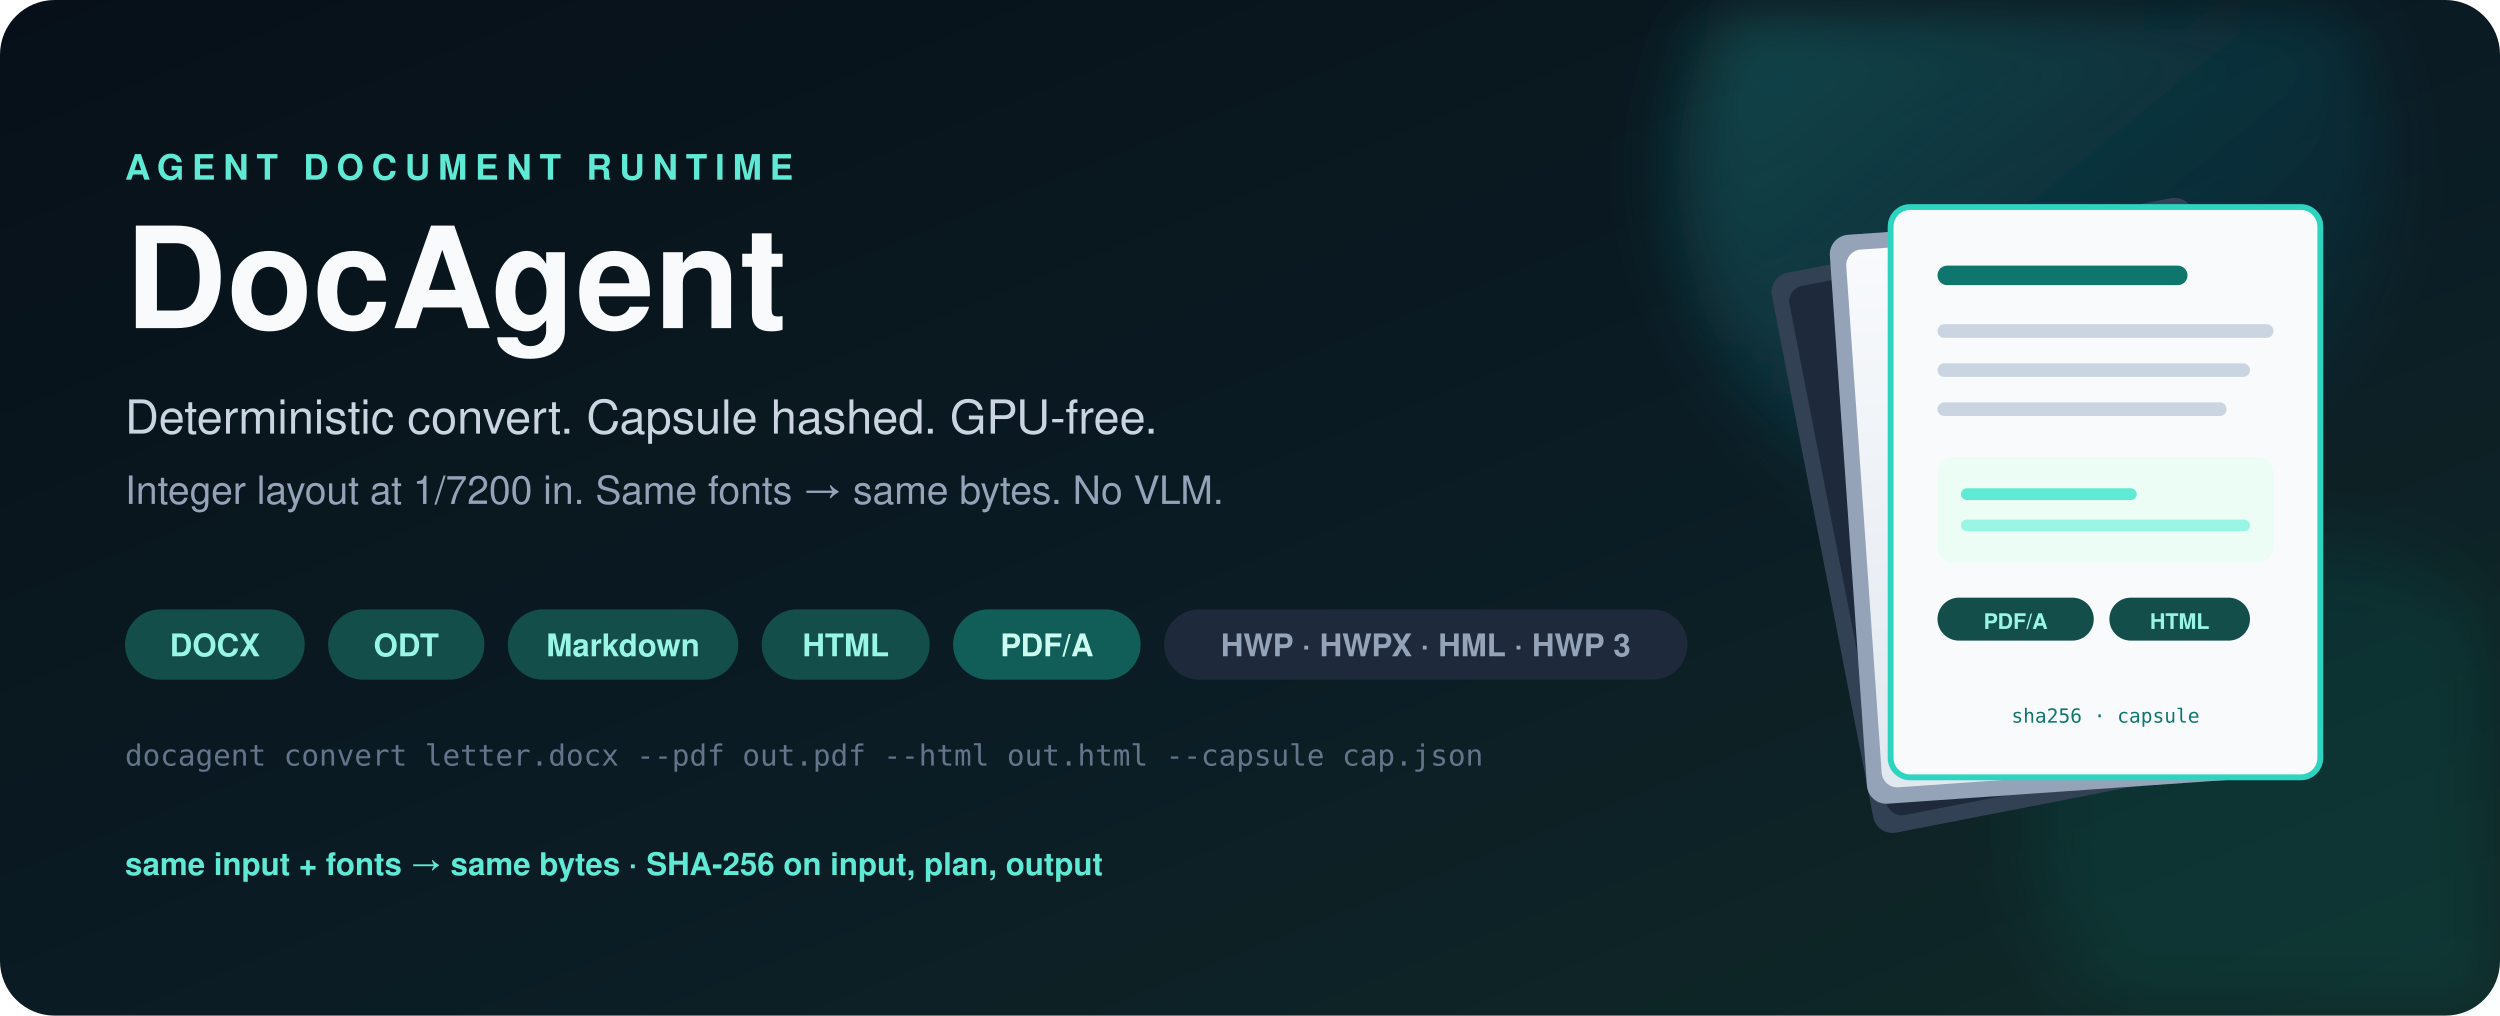
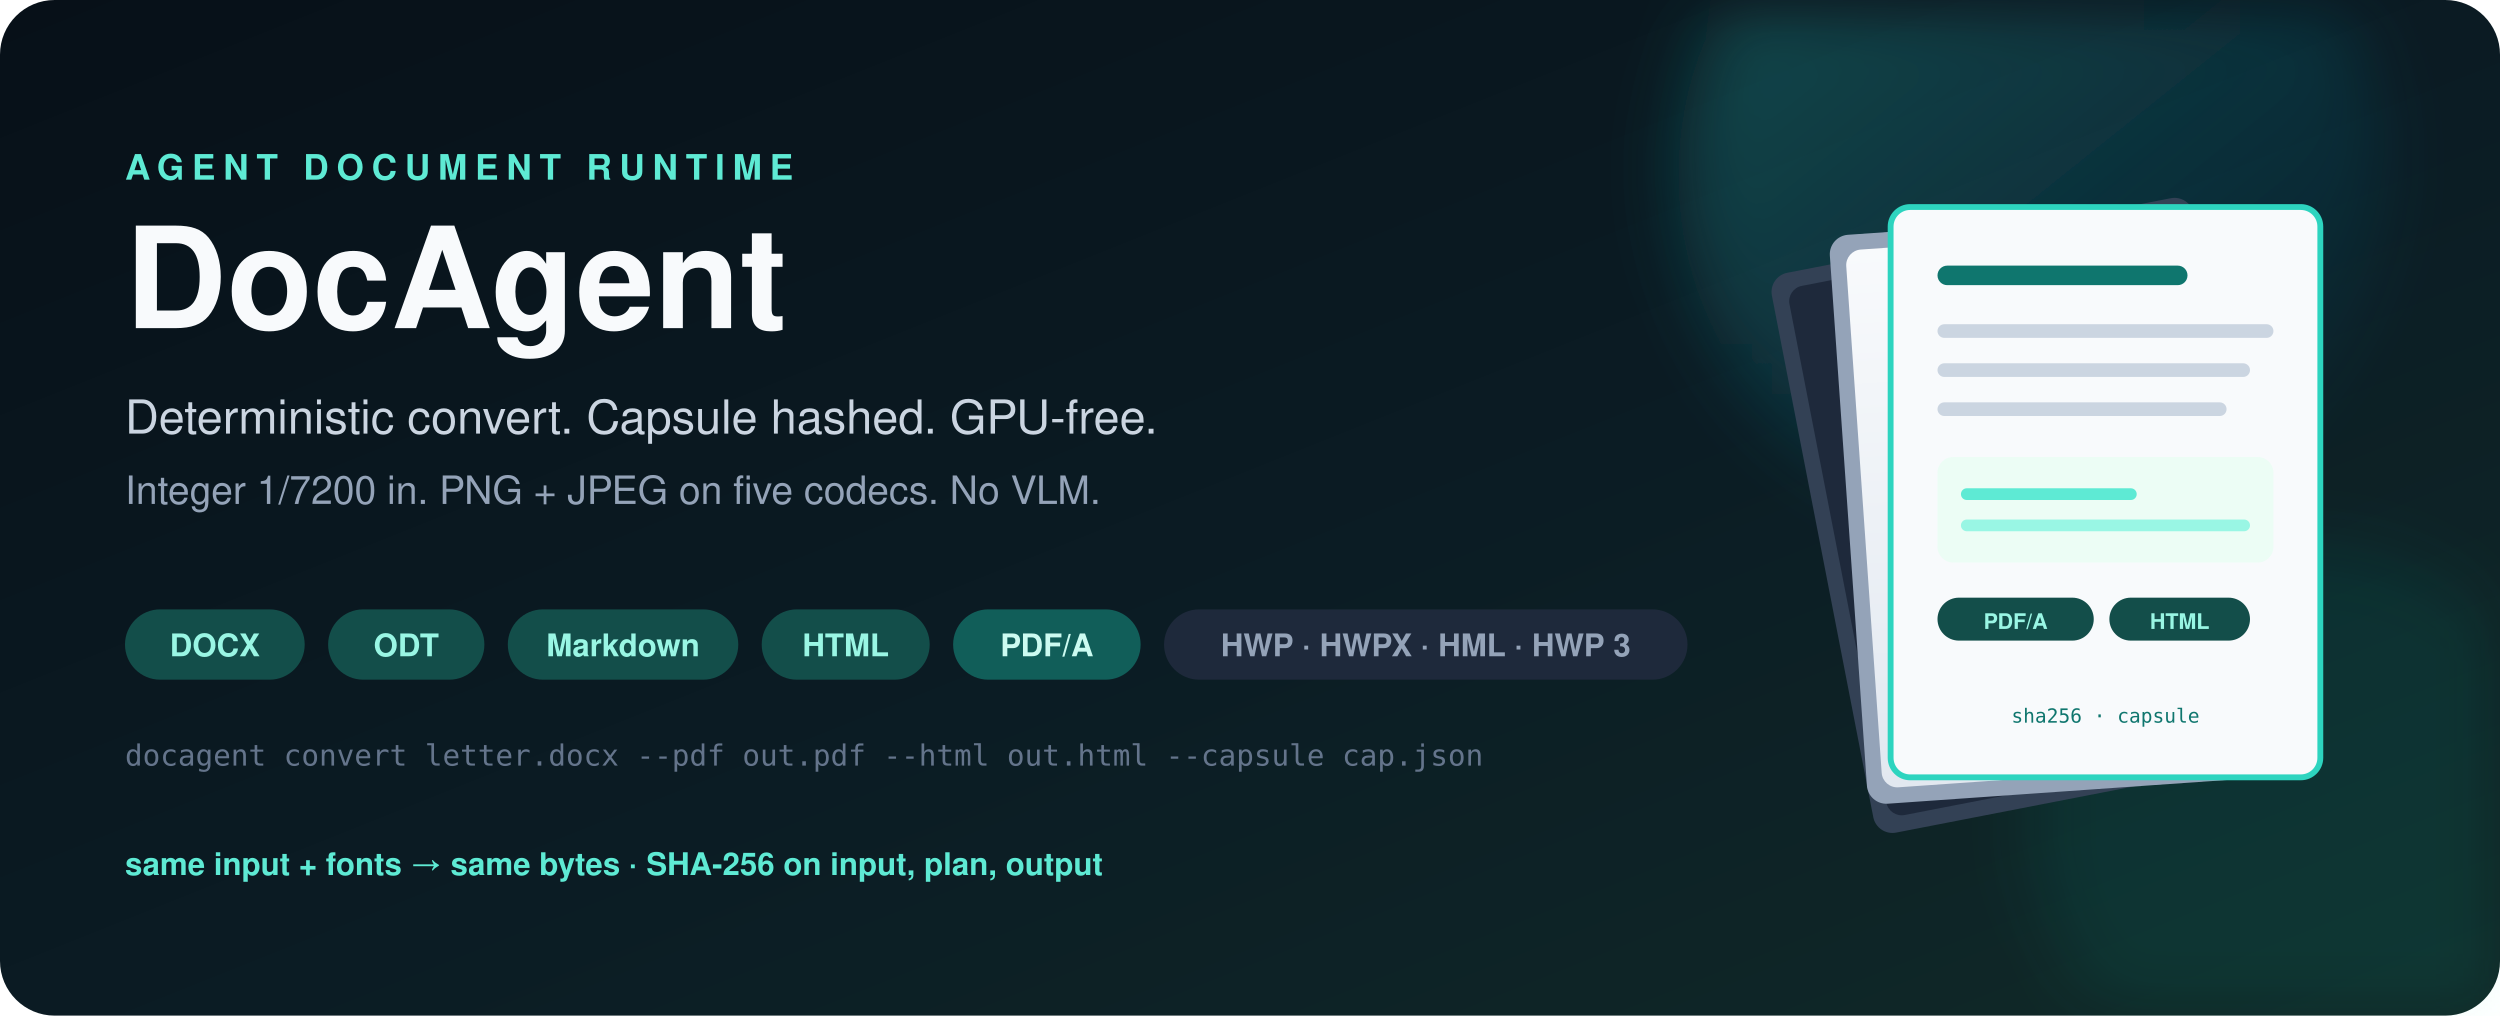
<svg xmlns="http://www.w3.org/2000/svg" width="1280" height="520" viewBox="0 0 1280 520" role="img" aria-label="DocAgent — deterministic document runtime for agents">
  <defs>
    <linearGradient id="bg" x1="0" y1="0" x2="1" y2="1">
      <stop offset="0%" stop-color="#071018" />
      <stop offset="55%" stop-color="#0b1c24" />
      <stop offset="100%" stop-color="#102a28" />
    </linearGradient>
    <linearGradient id="glow" x1="0.2" y1="0" x2="1" y2="1">
      <stop offset="0%" stop-color="#2dd4bf" stop-opacity="0.28" />
      <stop offset="100%" stop-color="#0ea5e9" stop-opacity="0" />
    </linearGradient>
    <linearGradient id="page" x1="0" y1="0" x2="0" y2="1">
      <stop offset="0%" stop-color="#f8fafc" />
      <stop offset="100%" stop-color="#e2e8f0" />
    </linearGradient>
    <filter id="soft" x="-20%" y="-20%" width="140%" height="140%">
      <feGaussianBlur stdDeviation="18" />
    </filter>
  </defs>
  <rect width="1280" height="520" rx="28" fill="url(#bg)" />
  <circle cx="1040" cy="90" r="180" fill="url(#glow)" filter="url(#soft)" />
  <circle cx="1180" cy="420" r="140" fill="#2dd4bf" fill-opacity="0.08" filter="url(#soft)" />
  <text x="64" y="92" fill="#5eead4" font-family="ui-sans-serif, Segoe UI, Helvetica, Arial" font-size="18" font-weight="700" letter-spacing="4">AGENT DOCUMENT RUNTIME</text>
  <text x="64" y="168" fill="#f8fafc" font-family="ui-sans-serif, Segoe UI, Helvetica, Arial" font-size="72" font-weight="800">DocAgent</text>
  <text x="64" y="222" fill="#cbd5e1" font-family="ui-sans-serif, Segoe UI, Helvetica, Arial" font-size="24">Deterministic convert. Capsule hashed. GPU-free.</text>
-   <text x="64" y="258" fill="#94a3b8" font-family="ui-sans-serif, Segoe UI, Helvetica, Arial" font-size="20">Integer layout at 1/7200 in. Same fonts → same bytes. No VLM.</text>
+   <text x="64" y="258" fill="#94a3b8" font-family="ui-sans-serif, Segoe UI, Helvetica, Arial" font-size="20">Integer 1/7200 in. PNG + JPEG on five codecs. No VLM.</text>
  <g font-family="ui-sans-serif, Segoe UI, Helvetica, Arial" font-size="16" font-weight="700">
    <rect x="64" y="312" width="92" height="36" rx="18" fill="#134e4a" />
    <text x="110" y="336" fill="#99f6e4" text-anchor="middle">DOCX</text>
    <rect x="168" y="312" width="80" height="36" rx="18" fill="#134e4a" />
    <text x="208" y="336" fill="#99f6e4" text-anchor="middle">ODT</text>
    <rect x="260" y="312" width="118" height="36" rx="18" fill="#134e4a" />
    <text x="319" y="336" fill="#99f6e4" text-anchor="middle">Markdown</text>
    <rect x="390" y="312" width="86" height="36" rx="18" fill="#134e4a" />
    <text x="433" y="336" fill="#99f6e4" text-anchor="middle">HTML</text>
    <rect x="488" y="312" width="96" height="36" rx="18" fill="#115e59" />
    <text x="536" y="336" fill="#ccfbf1" text-anchor="middle">PDF/A</text>
    <rect x="596" y="312" width="268" height="36" rx="18" fill="#1e293b" />
    <text x="730" y="336" fill="#94a3b8" text-anchor="middle">HWP · HWPX · HML · HWP 3</text>
  </g>
  <text x="64" y="392" fill="#64748b" font-family="ui-monospace, Consolas, monospace" font-size="15">docagent convert letter.docx --pdf out.pdf --html out.html --capsule cap.json</text>
  <text x="64" y="448" fill="#5eead4" font-family="ui-sans-serif, Segoe UI, Helvetica, Arial" font-size="16" font-weight="700">same input + fonts → same bytes · SHA-256 on input, plan, output</text>
  <g transform="translate(860,78)">
    <g transform="rotate(-11 180 180)">
      <rect x="70" y="40" width="220" height="292" rx="10" fill="#334155" />
      <rect x="78" y="48" width="204" height="276" rx="8" fill="#1e293b" />
    </g>
    <g transform="rotate(-4 180 180)">
      <rect x="86" y="36" width="220" height="292" rx="10" fill="#94a3b8" />
      <rect x="94" y="44" width="204" height="276" rx="8" fill="url(#page)" />
      <rect x="114" y="72" width="140" height="8" rx="4" fill="#cbd5e1" />
      <rect x="114" y="96" width="164" height="6" rx="3" fill="#e2e8f0" />
      <rect x="114" y="114" width="152" height="6" rx="3" fill="#e2e8f0" />
      <rect x="114" y="132" width="120" height="6" rx="3" fill="#e2e8f0" />
    </g>
    <g>
      <rect x="108" y="28" width="220" height="292" rx="10" fill="#f8fafc" />
      <rect x="108" y="28" width="220" height="292" rx="10" fill="none" stroke="#2dd4bf" stroke-width="3" />
      <rect x="132" y="58" width="128" height="10" rx="5" fill="#0f766e" />
      <rect x="132" y="88" width="172" height="7" rx="3.5" fill="#cbd5e1" />
      <rect x="132" y="108" width="160" height="7" rx="3.5" fill="#cbd5e1" />
      <rect x="132" y="128" width="148" height="7" rx="3.5" fill="#cbd5e1" />
      <rect x="132" y="156" width="172" height="54" rx="8" fill="#ecfdf5" />
      <rect x="144" y="172" width="90" height="6" rx="3" fill="#5eead4" />
      <rect x="144" y="188" width="148" height="6" rx="3" fill="#99f6e4" />
      <rect x="132" y="228" width="80" height="22" rx="11" fill="#134e4a" />
      <text x="172" y="244" text-anchor="middle" fill="#99f6e4" font-family="ui-sans-serif, Segoe UI, Helvetica, Arial" font-size="11" font-weight="700">PDF/A</text>
      <rect x="220" y="228" width="72" height="22" rx="11" fill="#134e4a" />
      <text x="256" y="244" text-anchor="middle" fill="#99f6e4" font-family="ui-sans-serif, Segoe UI, Helvetica, Arial" font-size="11" font-weight="700">HTML</text>
      <text x="218" y="292" text-anchor="middle" fill="#0f766e" font-family="ui-monospace, Consolas, monospace" font-size="10">sha256 · capsule</text>
    </g>
  </g>
</svg>
